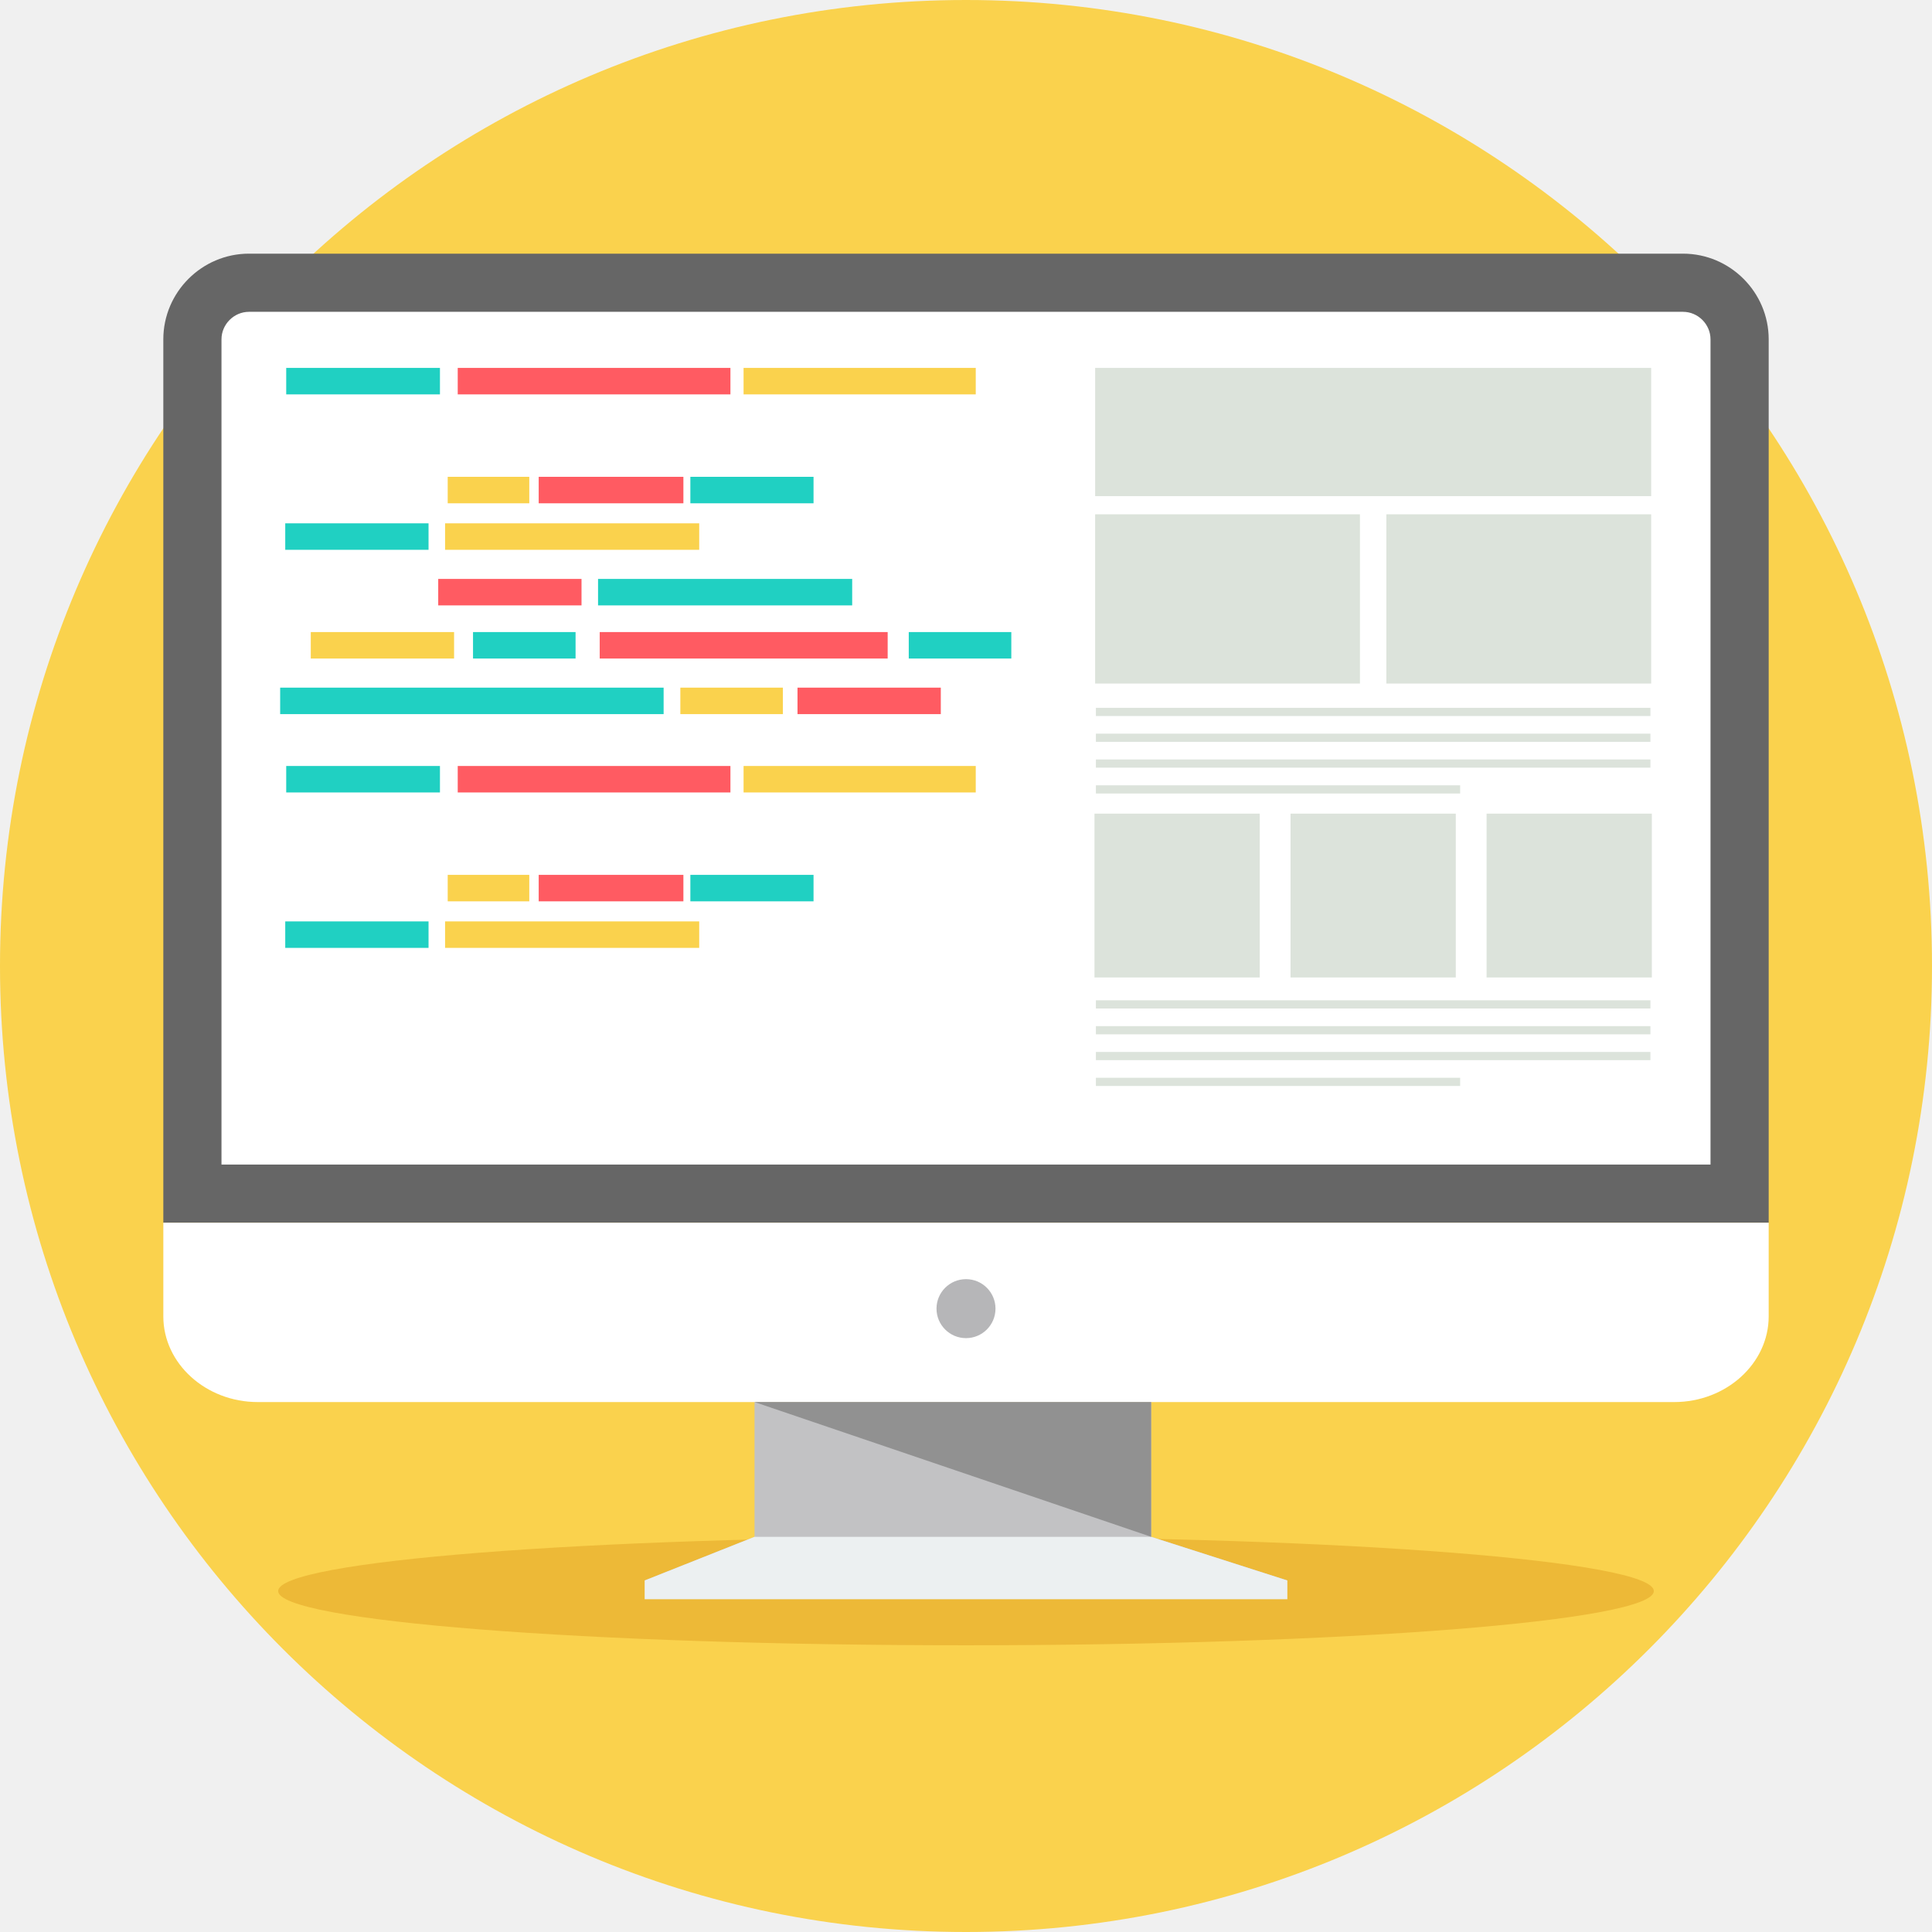
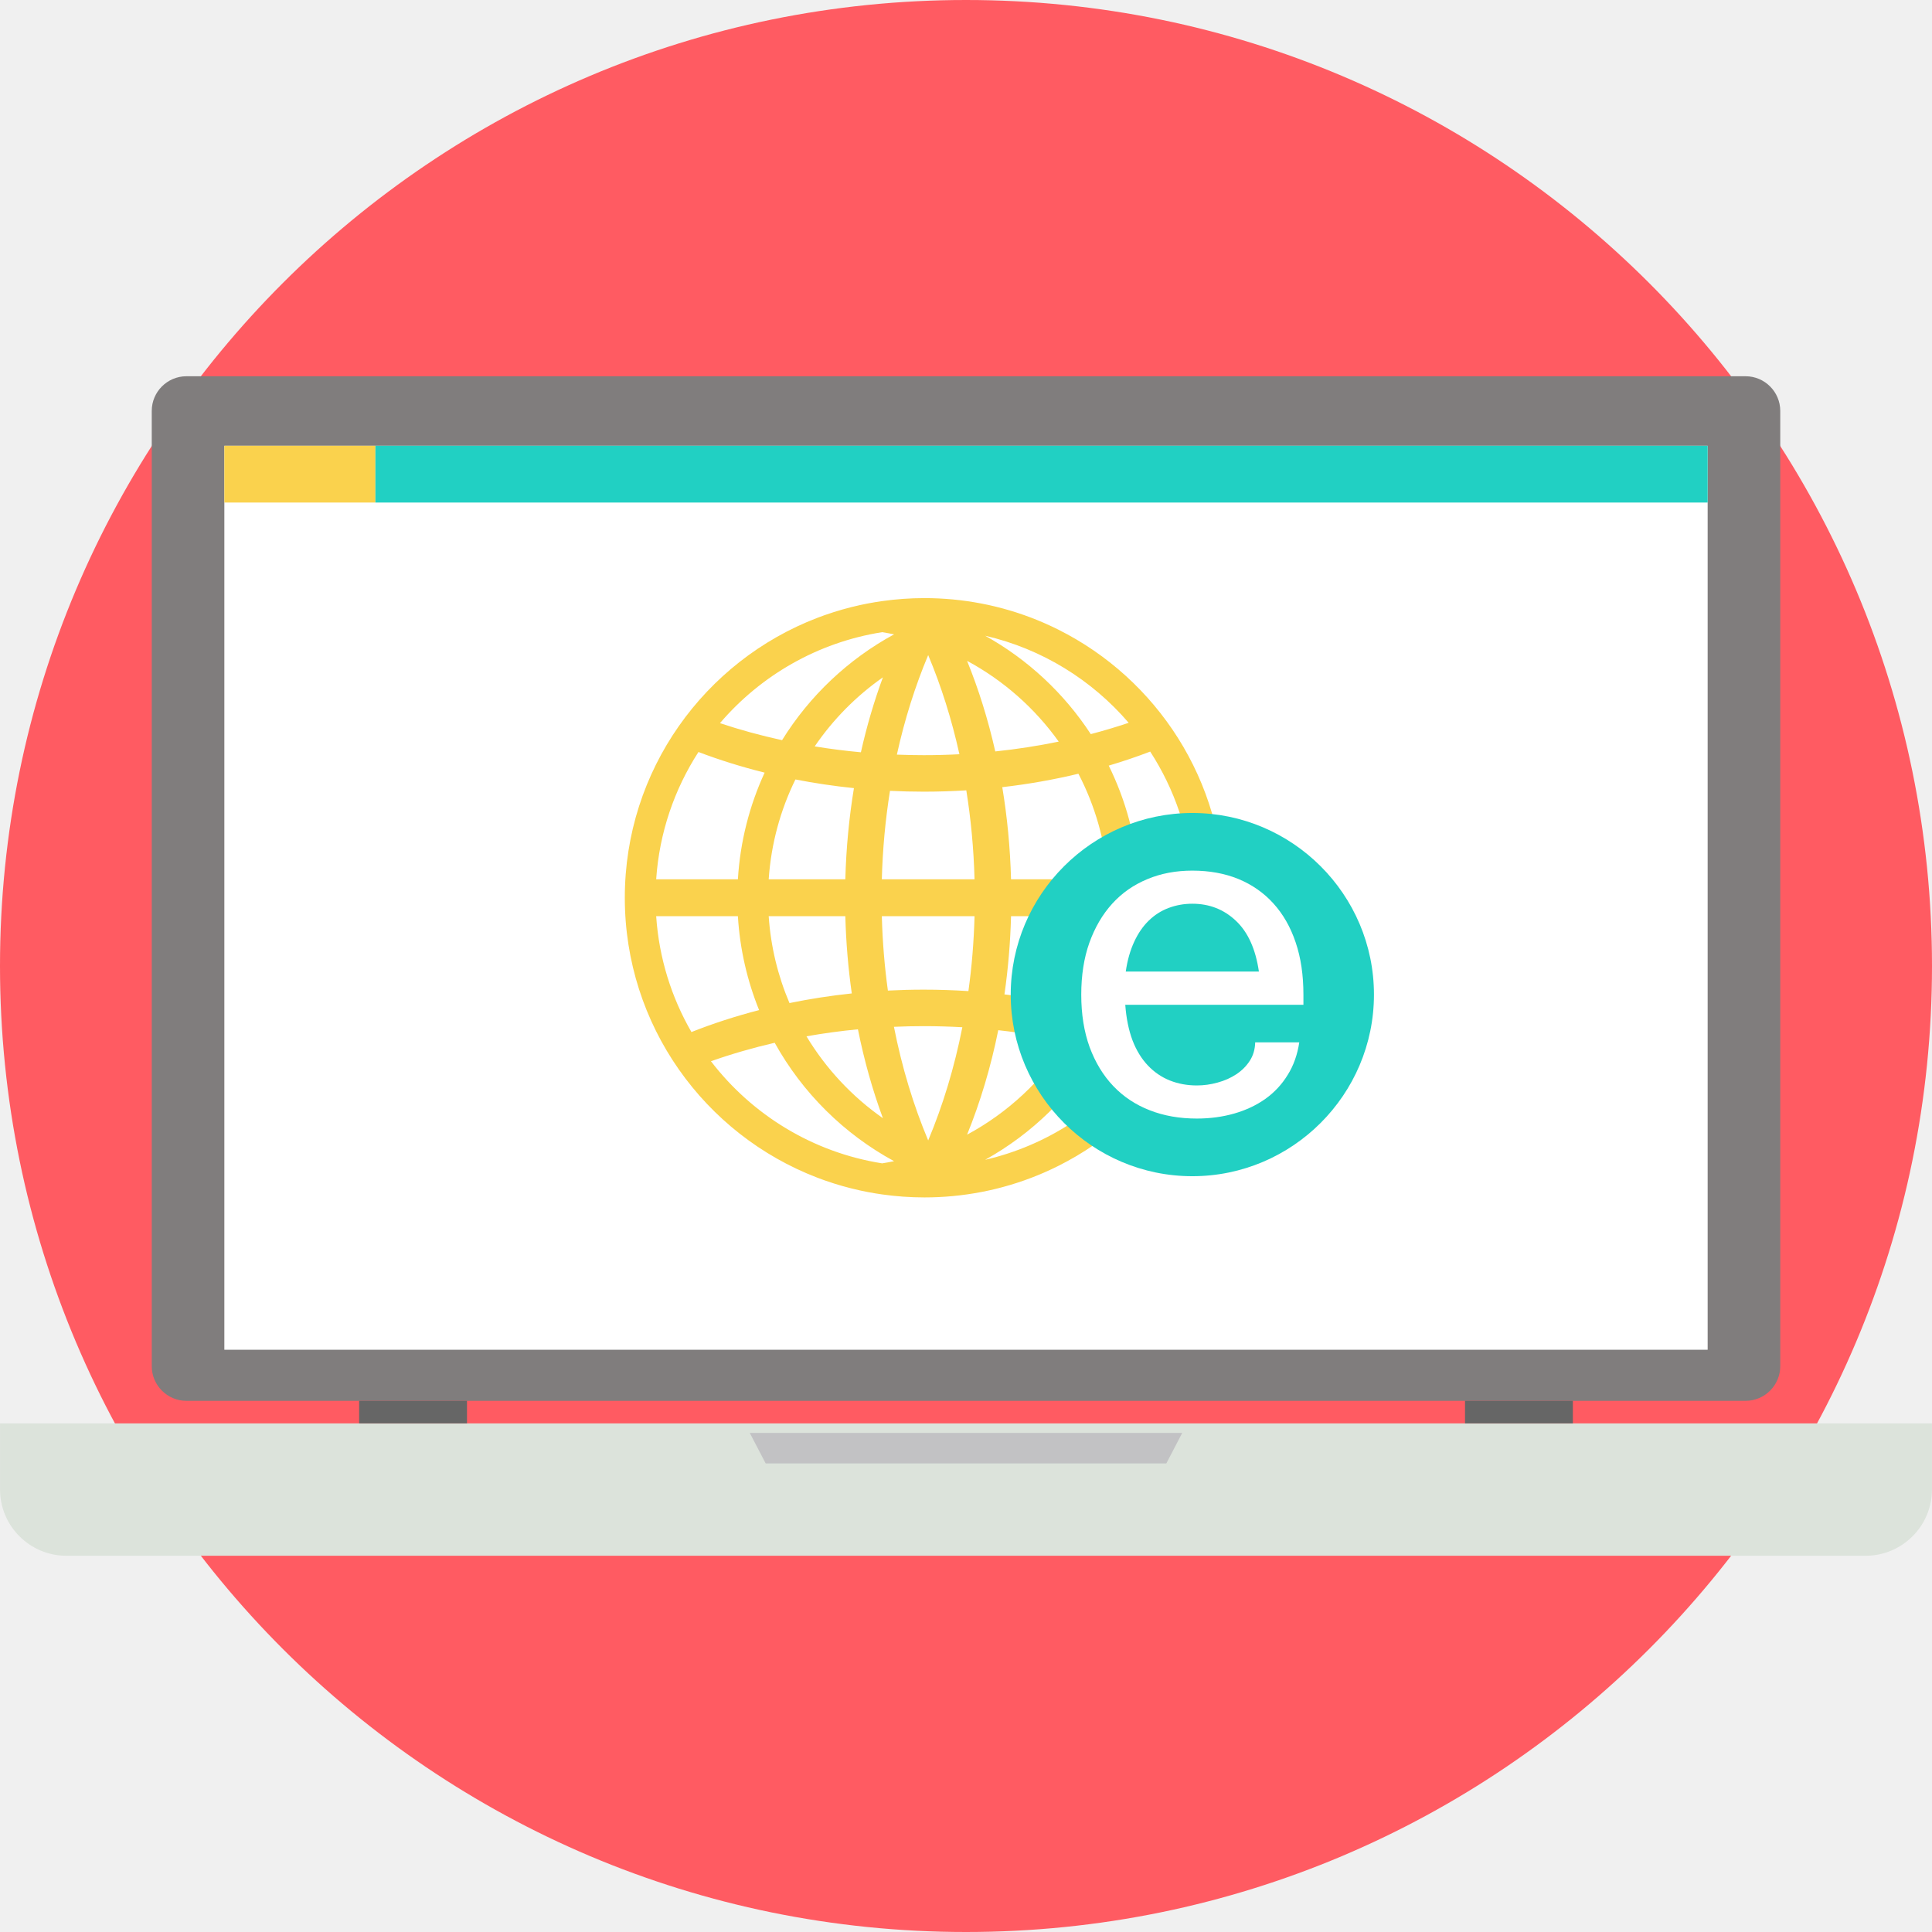
- <svg xmlns="http://www.w3.org/2000/svg" version="1.1" id="Layer_1" viewBox="0 0 512 512" xml:space="preserve">
-   <circle style="fill:#FAD24D;" cx="256" cy="256" r="256" />
-   <ellipse style="fill:#EDB937;" cx="256" cy="421.646" rx="182.284" ry="14.371" />
-   <path style="fill:#666666;" d="M65.982,67.223h380.037c12.486,0,22.702,10.216,22.702,22.702v234.107H43.282V89.924  c0-12.486,10.216-22.702,22.702-22.702H65.982z" />
-   <g>
-     <path style="fill:#FFFFFF;" d="M58.694,308.617h394.609V89.924c0-3.979-3.309-7.288-7.285-7.288H65.982   c-3.977,0-7.285,3.309-7.285,7.288v218.693H58.694z" />
-     <path style="fill:#FFFFFF;" d="M468.718,324.031v24.827c0,12.488-11.26,22.702-25.024,22.702H68.307   c-13.764,0-25.024-10.214-25.024-22.702v-24.827H468.72H468.718z" />
-   </g>
-   <circle style="fill:#B6B6B8;" cx="256" cy="346.803" r="7.816" />
-   <path style="fill:#C2C2C4;" d="M305.066,407.273l36.095,11.566H170.836l29.123-11.566v-35.713h105.105v35.713H305.066z" />
-   <path style="fill:#ECF0F1;" d="M199.961,407.273h105.106l36.095,11.566v4.98h-85.16h-85.164v-4.98L199.961,407.273z" />
-   <path style="fill:#919191;" d="M199.961,371.559h105.106v35.713L199.961,371.559z" />
-   <rect x="75.849" y="97.5" style="fill:#20D0C2;" width="40.742" height="7.016" />
-   <rect x="121.303" y="97.5" style="fill:#FF5B62;" width="72.269" height="7.016" />
-   <g>
-     <rect x="197.055" y="97.5" style="fill:#FAD24D;" width="61.53" height="7.016" />
-     <rect x="118.648" y="126.363" style="fill:#FAD24D;" width="21.616" height="7.016" />
-   </g>
-   <rect x="142.761" y="126.363" style="fill:#FF5B62;" width="38.345" height="7.016" />
-   <g>
-     <rect x="182.953" y="126.363" style="fill:#20D0C2;" width="32.642" height="7.016" />
-     <rect x="75.592" y="138.689" style="fill:#20D0C2;" width="37.976" height="7.016" />
-   </g>
-   <rect x="117.95" y="138.689" style="fill:#FAD24D;" width="67.348" height="7.016" />
-   <rect x="116.133" y="153.42" style="fill:#FF5B62;" width="37.976" height="7.016" />
-   <rect x="158.49" y="153.42" style="fill:#20D0C2;" width="67.348" height="7.016" />
-   <rect x="82.359" y="167.503" style="fill:#FAD24D;" width="37.976" height="7.016" />
-   <rect x="125.355" y="167.503" style="fill:#20D0C2;" width="27.177" height="7.016" />
-   <rect x="158.93" y="167.503" style="fill:#FF5B62;" width="76.311" height="7.016" />
-   <g>
-     <rect x="240.83" y="167.503" style="fill:#20D0C2;" width="27.177" height="7.016" />
-     <rect x="74.245" y="182.234" style="fill:#20D0C2;" width="101.622" height="7.016" />
-   </g>
-   <rect x="180.298" y="182.234" style="fill:#FAD24D;" width="27.177" height="7.016" />
-   <rect x="211.347" y="182.234" style="fill:#FF5B62;" width="37.976" height="7.016" />
-   <g>
-     <rect x="120.375" y="111.093" style="fill:#FFFFFF;" width="2.807" height="8.416" />
-     <rect x="193.193" y="138.689" style="fill:#FFFFFF;" width="2.807" height="8.416" />
-   </g>
-   <rect x="75.849" y="202.994" style="fill:#20D0C2;" width="40.742" height="7.016" />
-   <rect x="121.303" y="202.994" style="fill:#FF5B62;" width="72.269" height="7.016" />
-   <g>
-     <rect x="197.055" y="202.994" style="fill:#FAD24D;" width="61.53" height="7.016" />
-     <rect x="118.648" y="231.847" style="fill:#FAD24D;" width="21.616" height="7.016" />
-   </g>
-   <rect x="142.761" y="231.847" style="fill:#FF5B62;" width="38.345" height="7.016" />
-   <g>
-     <rect x="182.953" y="231.847" style="fill:#20D0C2;" width="32.642" height="7.016" />
-     <rect x="75.592" y="244.183" style="fill:#20D0C2;" width="37.976" height="7.016" />
-   </g>
-   <rect x="117.95" y="244.183" style="fill:#FAD24D;" width="67.348" height="7.016" />
-   <g>
-     <rect x="120.375" y="216.577" style="fill:#FFFFFF;" width="2.807" height="8.416" />
-     <rect x="193.193" y="244.183" style="fill:#FFFFFF;" width="2.807" height="8.416" />
-   </g>
-   <g>
-     <rect x="290.223" y="97.5" style="fill:#DCE3DB;" width="147.352" height="33.984" />
-     <path style="fill:#DCE3DB;" d="M290.221,136.298h70.178v44.852h-70.178V136.298z" />
-     <path style="fill:#DCE3DB;" d="M367.398,136.298h70.178v44.852h-70.178V136.298z" />
-     <path style="fill:#DCE3DB;" d="M290.423,187.581h146.953v2.172H290.423V187.581z M290.423,208.115h96.534v2.172h-96.534V208.115z    M290.423,201.269h146.953v2.172H290.423V201.269z M290.423,194.426h146.953v2.172H290.423V194.426z" />
-     <path style="fill:#DCE3DB;" d="M290.048,215.622h43.793v43.42h-43.793V215.622z M393.961,215.622h43.795v43.42h-43.795V215.622z    M342.005,215.622h43.793v43.42h-43.793V215.622z" />
-     <path style="fill:#DCE3DB;" d="M290.423,265.088h146.953v2.172H290.423V265.088z M290.423,285.622h96.534v2.172h-96.534V285.622z    M290.423,278.777h146.953v2.172H290.423V278.777z M290.423,271.934h146.953v2.172H290.423V271.934z" />
-   </g>
+ <svg xmlns="http://www.w3.org/2000/svg" height="800px" width="800px" version="1.1" id="Layer_1" viewBox="0 0 512 512" xml:space="preserve">
+   <circle style="fill:#FF5B62;" cx="256" cy="256" r="256" />
+   <path style="fill:#807D7D;" d="M49.391,99.711h413.219c5.046,0,9.173,4.128,9.173,9.172v253.18c0,5.044-4.127,9.172-9.173,9.172  H49.391c-5.046,0-9.173-4.128-9.173-9.172v-253.18C40.217,103.839,44.344,99.711,49.391,99.711z" />
+   <path style="fill:#FFFFFF;" d="M59.455,118.133h393.091v239.564H59.455V118.133z" />
+   <path style="fill:#DCE3DB;" d="M0.01,377.209h511.981v17.541c0,9.646-7.891,17.539-17.539,17.539H17.547  c-9.646,0-17.538-7.893-17.538-17.539L0.01,377.209L0.01,377.209z" />
+   <path style="fill:#C2C2C4;" d="M198.698,379.735h114.606l-4.214,8.088H202.91L198.698,379.735z" />
+   <path style="fill:#FAD24D;" d="M59.455,118.135h40.037v15.045H59.455V118.135z" />
+   <path style="fill:#21D0C3;" d="M452.546,118.135H99.489v15.045h353.057V118.135z" />
+   <path style="fill:#666666;" d="M95.178,371.234h28.58v5.975h-28.58V371.234z M388.245,371.234L388.245,371.234h28.58v5.975h-28.58  V371.234z" />
+   <path style="fill:#FAD24D;" d="M244.992,158.505c5.096,0,10.077,0.487,14.907,1.402l0.34,0.066c0.523,0.103,1.044,0.21,1.561,0.319  l0.135,0.028l0.338,0.076c0.45,0.099,0.898,0.203,1.343,0.31l0.336,0.081c0.555,0.137,1.112,0.279,1.663,0.428l0.331,0.09  c0.552,0.151,1.102,0.305,1.649,0.469l0.327,0.098c0.437,0.131,0.87,0.265,1.303,0.403l0.326,0.106l0.323,0.105  c0.431,0.144,0.861,0.291,1.29,0.441l0.321,0.111l0.072,0.027c0.51,0.182,1.017,0.365,1.521,0.556l0.001,0.001l0.318,0.122  l0.015,0.006c0.475,0.183,0.949,0.369,1.423,0.56l0.139,0.058l0.313,0.129c0.408,0.169,0.815,0.341,1.223,0.516l0.024,0.011  l0.308,0.135l0.308,0.136c0.39,0.174,0.778,0.35,1.163,0.527l0.069,0.032l0.306,0.143c0.502,0.239,1.004,0.479,1.502,0.725  l0.017,0.007l0.301,0.151c26.021,13.035,43.888,39.949,43.888,71.036c0,31.091-17.865,58.002-43.888,71.039l-0.301,0.149  l-0.017,0.008c-0.497,0.247-1,0.489-1.502,0.725l-0.306,0.143l-0.069,0.034c-0.384,0.177-0.772,0.351-1.163,0.523l-0.308,0.137  l-0.308,0.136l-0.024,0.012c-0.406,0.176-0.814,0.347-1.223,0.515l-0.313,0.13l-0.139,0.057c-0.474,0.191-0.948,0.378-1.423,0.56  l-0.015,0.008l-0.318,0.119l-0.001,0.001c-0.503,0.19-1.01,0.377-1.521,0.556l-0.072,0.027l-0.321,0.112  c-0.429,0.15-0.859,0.295-1.29,0.437l-0.323,0.106l-0.326,0.105c-0.434,0.142-0.866,0.273-1.303,0.406l-0.327,0.098  c-0.547,0.163-1.098,0.316-1.649,0.467l-0.331,0.092c-0.552,0.149-1.108,0.288-1.663,0.428l-0.336,0.079  c-0.445,0.109-0.893,0.211-1.343,0.312l-0.338,0.072l-0.135,0.031c-0.516,0.112-1.037,0.219-1.561,0.32l-0.34,0.065  c-4.83,0.918-9.811,1.402-14.907,1.402c-3.811,0-7.554-0.274-11.223-0.793h-0.001l-0.026-0.004c-1.218-0.172-2.421-0.372-3.619-0.6  l-0.453-0.085c-0.451-0.09-0.899-0.181-1.348-0.278l-0.448-0.096l-0.037-0.009c-3.095-0.682-6.126-1.543-9.076-2.576l-0.066-0.022  l-0.423-0.151c-0.425-0.154-0.851-0.306-1.27-0.466l-0.422-0.159c-29.825-11.433-50.999-40.327-50.999-74.173  c0-33.843,21.175-62.738,50.999-74.17l0.422-0.158c0.418-0.159,0.844-0.316,1.27-0.467l0.423-0.151l0.066-0.022  c2.95-1.033,5.981-1.895,9.076-2.579l0.037-0.007l0.448-0.097c0.449-0.096,0.897-0.187,1.348-0.274l0.453-0.089  c1.197-0.228,2.403-0.424,3.619-0.599l0.026-0.002h0.001C237.435,158.779,241.182,158.505,244.992,158.505L244.992,158.505z   M233.978,179.503L233.978,179.503c-7.075,4.954-13.207,11.161-18.075,18.299c4.004,0.657,8.088,1.179,12.243,1.561  C229.695,192.442,231.655,185.801,233.978,179.503z M207.257,196.155L207.257,196.155c7.273-11.734,17.517-21.434,29.685-28.049  c-1.047-0.214-2.101-0.404-3.166-0.573c-17.118,2.707-32.206,11.51-42.979,24.109C196.077,193.406,201.575,194.914,207.257,196.155z   M185.099,199.289L185.099,199.289c-6.363,9.845-10.367,21.358-11.205,33.737h21.655c0.61-10.041,3.086-19.579,7.087-28.27  C196.541,203.242,190.682,201.41,185.099,199.289L185.099,199.289z M210.796,206.564L210.796,206.564  c-3.965,8.079-6.444,17.019-7.084,26.463h20.309c0.221-8.299,1-16.38,2.28-24.165C221.011,208.319,215.834,207.549,210.796,206.564z   M224.02,242.803L224.02,242.803h-20.308c0.549,8.123,2.462,15.871,5.508,23.02c5.356-1.1,10.87-1.958,16.512-2.554  C224.789,256.635,224.207,249.795,224.02,242.803L224.02,242.803z M201.169,267.686L201.169,267.686  c-3.139-7.761-5.09-16.128-5.62-24.883h-21.655c0.754,11.128,4.064,21.554,9.347,30.699  C188.93,271.248,194.924,269.3,201.169,267.686L201.169,267.686z M188.409,281.238L188.409,281.238  c10.87,14.175,26.944,24.15,45.366,27.063c1.066-0.17,2.12-0.36,3.166-0.575c-13.3-7.228-24.305-18.146-31.638-31.38  C199.456,277.696,193.81,279.335,188.409,281.238L188.409,281.238z M213.723,274.633L213.723,274.633  c5.163,8.572,12.078,15.971,20.254,21.698c-2.733-7.409-4.962-15.297-6.617-23.556C222.723,273.223,218.172,273.844,213.723,274.633  z M256.286,300.699L256.286,300.699c10.814-5.823,19.949-14.359,26.498-24.699c-5.891-1.297-11.981-2.303-18.235-2.987  C262.567,282.83,259.774,292.116,256.286,300.699z M291.069,278.058L291.069,278.058c-7.19,12.244-17.566,22.391-29.996,29.301  c16.34-3.768,30.528-13.156,40.427-26.017C298.114,280.141,294.636,279.045,291.069,278.058z M306.682,273.612L306.682,273.612  c5.318-9.169,8.651-19.636,9.409-30.809h-14.285c-0.579,9.49-2.82,18.529-6.441,26.83  C299.252,270.828,303.029,272.158,306.682,273.612L306.682,273.612z M287.432,267.419L287.432,267.419  c3.455-7.585,5.619-15.884,6.209-24.616h-25.705c-0.188,7.082-0.781,14.006-1.747,20.721  C273.52,264.394,280.623,265.709,287.432,267.419z M267.935,233.026L267.935,233.026h25.705c-0.679-10.037-3.439-19.509-7.85-27.979  c-6.484,1.56-13.229,2.759-20.176,3.56C266.921,216.472,267.712,224.638,267.935,233.026z M293.827,202.896L293.827,202.896  c4.523,9.182,7.324,19.366,7.977,30.13h14.285c-0.842-12.426-4.871-23.977-11.274-33.848  C301.265,200.536,297.598,201.779,293.827,202.896z M299.113,191.551L299.113,191.551c-9.733-11.348-22.974-19.603-38.041-23.077  c11.319,6.291,20.939,15.271,27.996,26.074C292.497,193.649,295.848,192.647,299.113,191.551z M280.572,196.538L280.572,196.538  c-6.331-8.865-14.641-16.211-24.286-21.405c3.047,7.501,5.565,15.542,7.474,24.005C269.513,198.536,275.122,197.661,280.572,196.538  z M237.681,199.984L237.681,199.984c2.359,0.092,4.738,0.143,7.133,0.143c3.179,0,6.327-0.081,9.441-0.246  c-2.058-9.314-4.852-18.125-8.275-26.277C242.541,181.788,239.741,190.631,237.681,199.984z M256.079,209.45L256.079,209.45  c-3.711,0.229-7.466,0.351-11.265,0.351c-3.013,0-6-0.078-8.957-0.222c-1.212,7.562-1.949,15.404-2.164,23.447h24.569  C258.049,224.938,257.301,217.053,256.079,209.45L256.079,209.45z M233.694,242.803L233.694,242.803  c0.178,6.727,0.723,13.313,1.606,19.711c3.139-0.164,6.313-0.247,9.515-0.247c3.991,0,7.932,0.135,11.824,0.384  c0.893-6.44,1.445-13.072,1.625-19.847L233.694,242.803L233.694,242.803z M236.903,272.114L236.903,272.114  c2.108,10.736,5.184,20.851,9.076,30.113c3.877-9.232,6.944-19.304,9.051-29.999c-3.368-0.189-6.775-0.288-10.217-0.288  C242.154,271.94,239.519,272.002,236.903,272.114z" />
+   <path style="fill:#21D0C3;" d="M315.984,311.707c26.508,0,48.129-21.622,48.129-48.13c0-26.51-21.621-48.131-48.129-48.131  c-26.51,0-48.133,21.621-48.133,48.131C267.851,290.085,289.474,311.707,315.984,311.707z" />
+   <path style="fill:#FFFFFF;" d="M317.169,296.428c-4.544,0-8.707-0.716-12.472-2.194c-3.758-1.456-6.984-3.602-9.67-6.425  c-2.685-2.818-4.767-6.267-6.268-10.319c-1.477-4.075-2.216-8.709-2.216-13.904c0-5.125,0.717-9.714,2.148-13.744  c1.456-4.052,3.47-7.5,6.047-10.345c2.574-2.842,5.685-5.012,9.311-6.511c3.627-1.524,7.612-2.262,11.934-2.262  c4.499,0,8.572,0.738,12.2,2.216c3.626,1.498,6.714,3.651,9.269,6.469c2.572,2.82,4.543,6.268,5.907,10.323  c1.388,4.075,2.061,8.685,2.061,13.855v2.688h-47.213c0.267,3.624,0.916,6.762,1.926,9.447c1.028,2.663,2.394,4.881,4.073,6.648  c1.68,1.771,3.629,3.091,5.799,3.964c2.194,0.871,4.569,1.321,7.164,1.321c1.835,0,3.672-0.249,5.506-0.764  c1.837-0.493,3.494-1.232,4.948-2.193c1.456-0.963,2.663-2.15,3.582-3.582c0.919-1.412,1.388-3.046,1.433-4.881h11.685  c-0.493,3.249-1.5,6.112-3.068,8.62c-1.542,2.528-3.514,4.633-5.887,6.336c-2.396,1.7-5.128,2.997-8.237,3.894  C324.018,295.981,320.705,296.428,317.169,296.428L317.169,296.428z M333.622,257.475L333.622,257.475  c-0.872-5.954-2.889-10.432-6.067-13.431c-3.178-3.023-7.029-4.546-11.573-4.546c-2.241,0-4.322,0.383-6.291,1.121  c-1.97,0.74-3.717,1.857-5.262,3.358c-1.521,1.477-2.822,3.358-3.852,5.597c-1.05,2.261-1.809,4.881-2.238,7.902L333.622,257.475  L333.622,257.475z" />
</svg>
